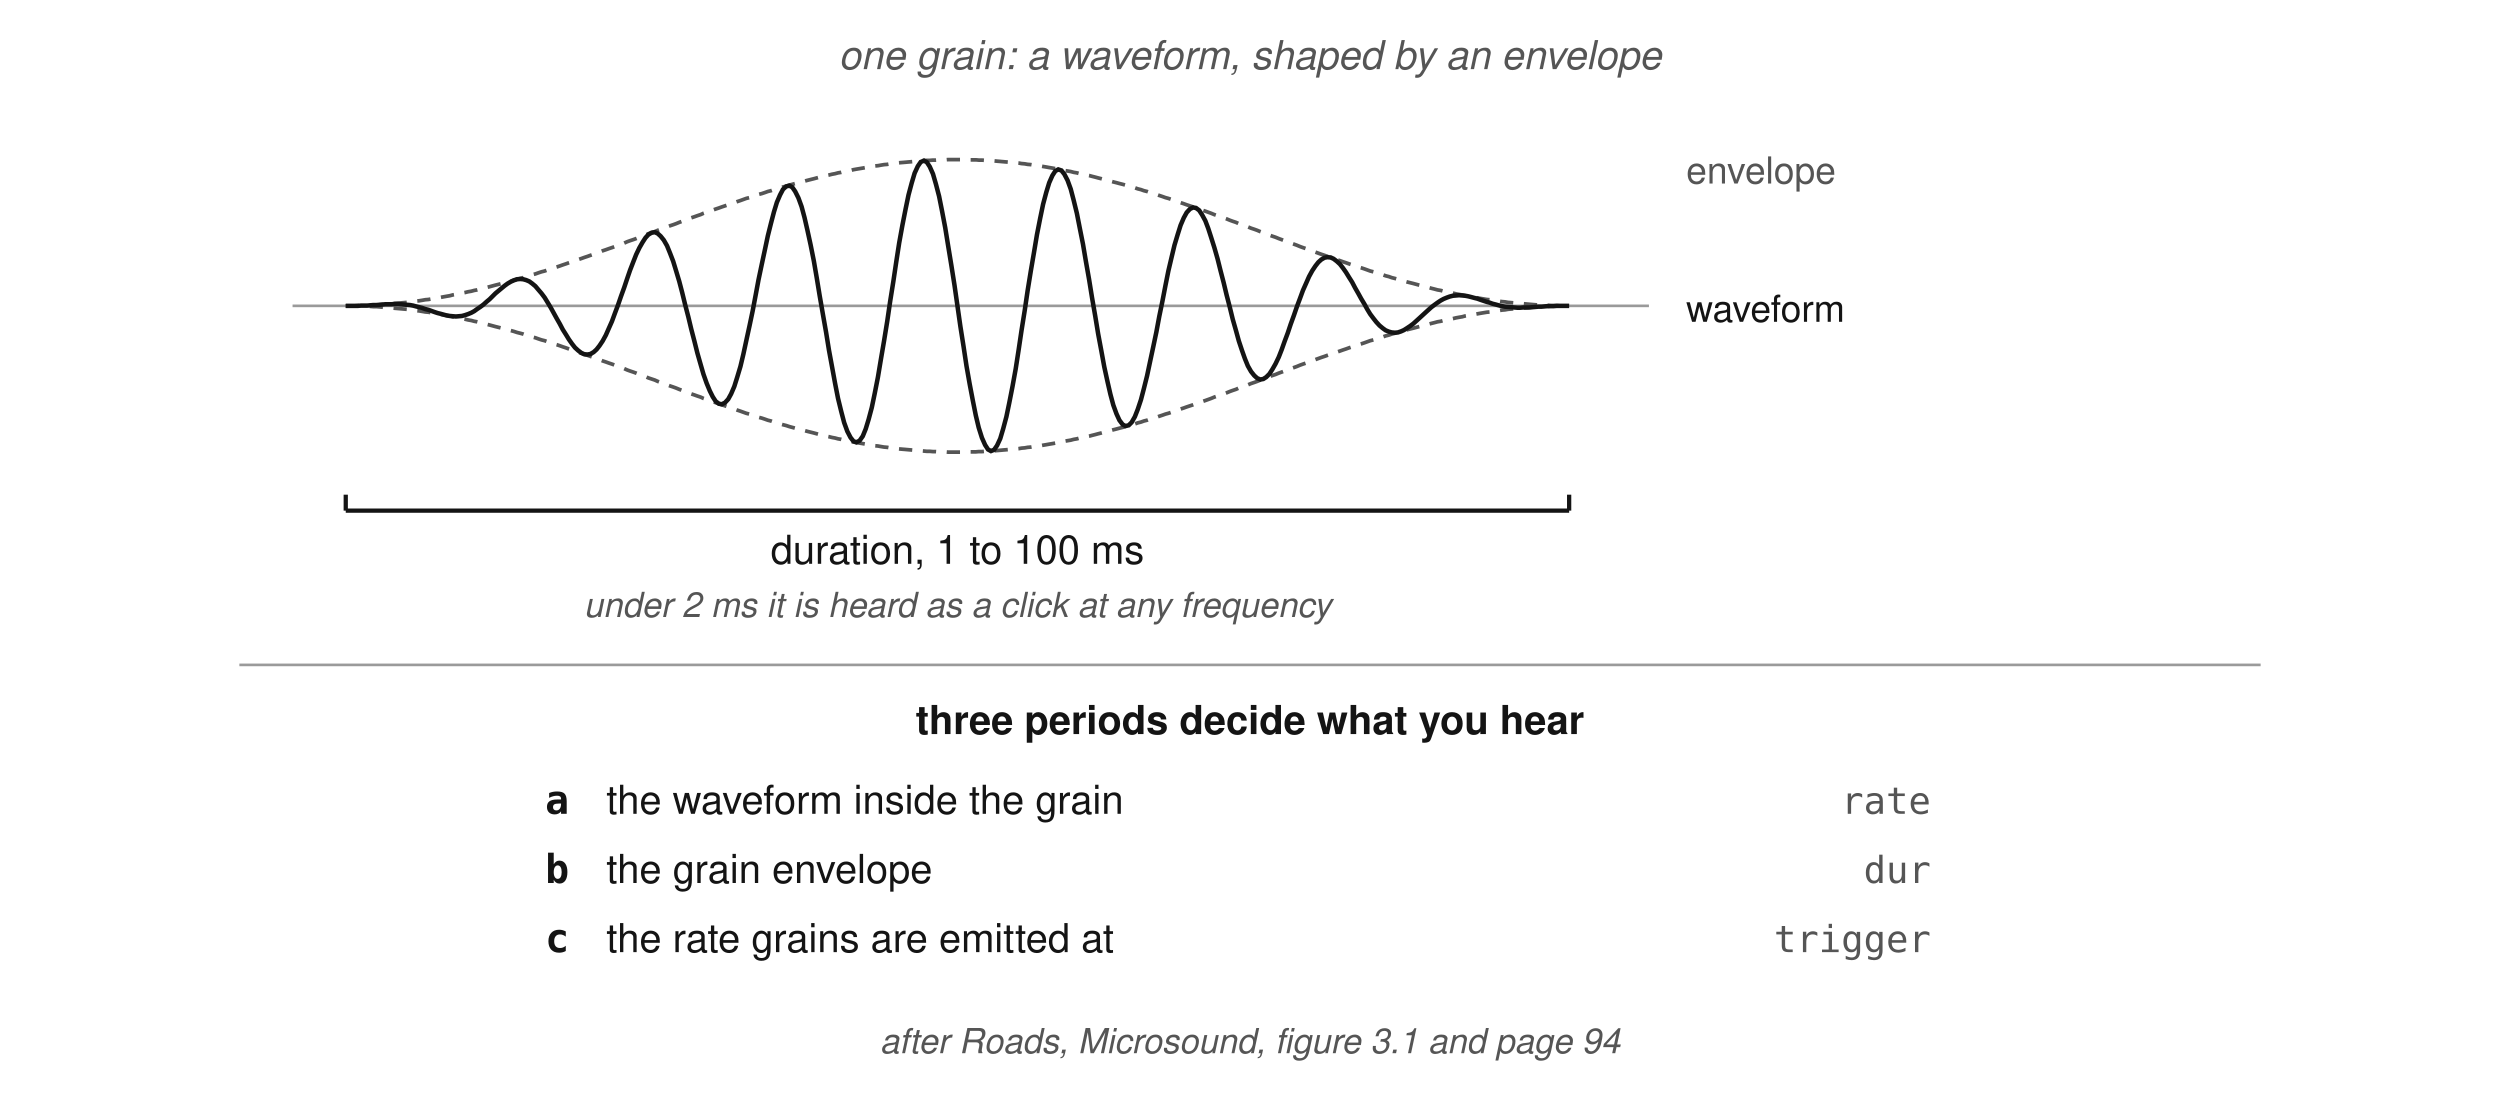
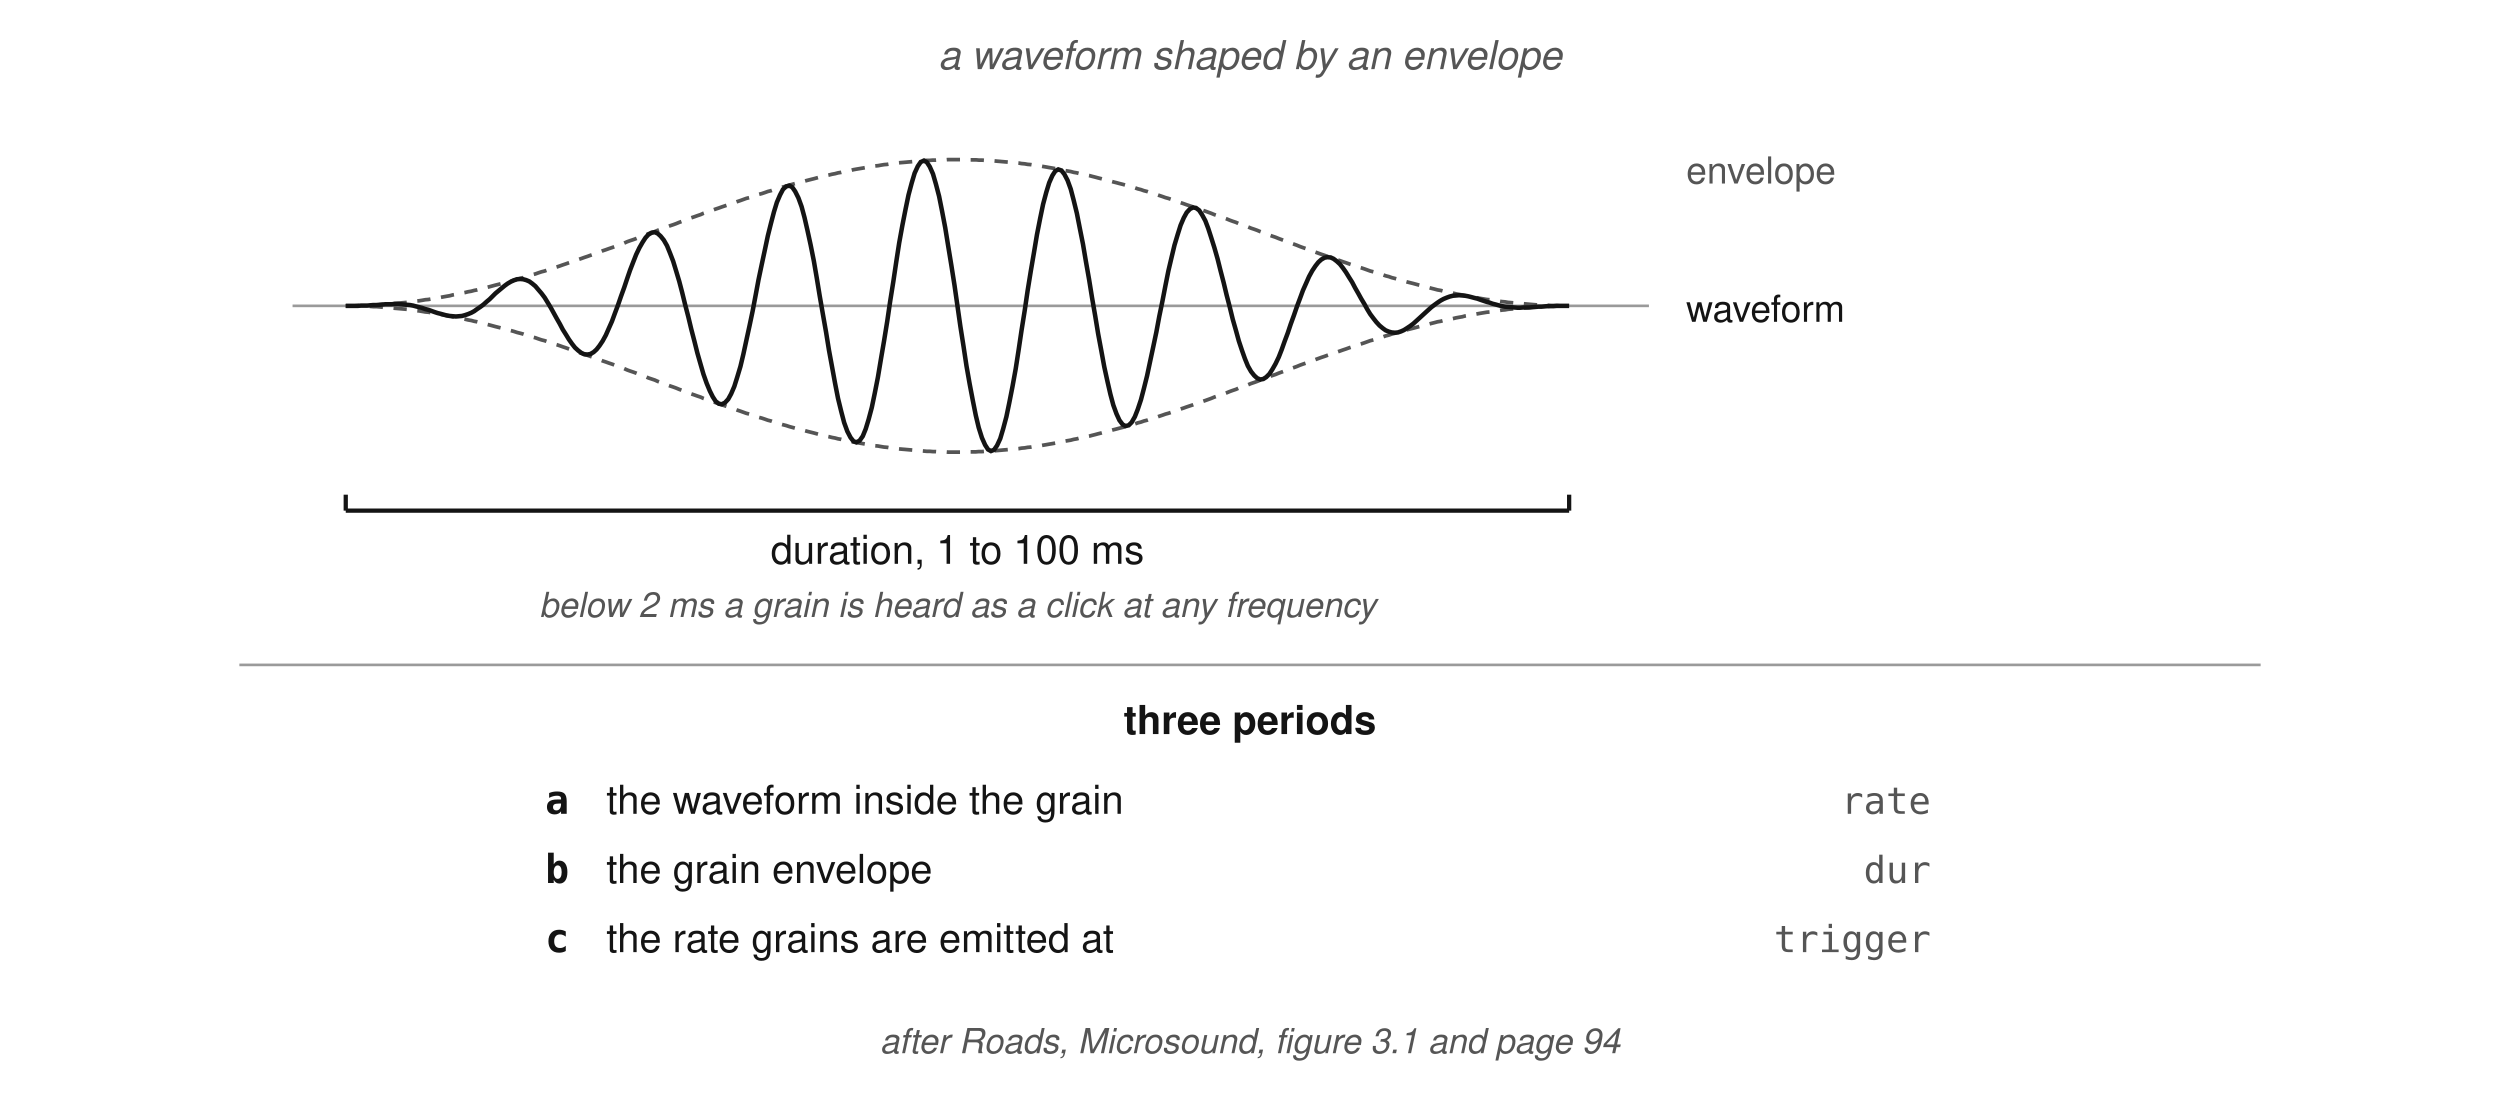
<svg xmlns="http://www.w3.org/2000/svg" viewBox="0 0 940 414" width="940" height="414" font-family="Avenir Next, Avenir, Helvetica Neue, Helvetica, Arial, sans-serif" fill="#141414">
  <defs>
    <marker id="a" viewBox="0 0 10 10" refX="9" refY="5" markerWidth="7" markerHeight="7" orient="auto-start-reverse">
      <path d="M0 0 L10 5 L0 10 z" fill="#141414" />
    </marker>
    <marker id="s" viewBox="0 0 10 10" refX="5" refY="5" markerWidth="5" markerHeight="5">
      <circle cx="5" cy="5" r="4" fill="#141414" />
    </marker>
  </defs>
-   <text x="470.0" y="26.0" text-anchor="middle" font-size="15" fill="#555" font-family="Avenir Next, Avenir, Helvetica Neue, Helvetica, Arial, sans-serif" font-style="italic">one grain: a waveform, shaped by an envelope</text>
+   <text x="470.0" y="26.0" text-anchor="middle" font-size="15" fill="#555" font-family="Avenir Next, Avenir, Helvetica Neue, Helvetica, Arial, sans-serif" font-style="italic">a waveform shaped by an envelope</text>
  <path d="M110.0 115.0 L620.0 115.0" fill="none" stroke="#9a9a9a" stroke-width="1" />
  <path d="M130.0 115.0 L131.2 115.0 L132.3 115.0 L133.4 115.0 L134.6 114.9 L135.8 114.9 L136.9 114.9 L138.1 114.8 L139.2 114.8 L140.3 114.7 L141.5 114.7 L142.7 114.6 L143.8 114.5 L144.9 114.4 L146.1 114.3 L147.2 114.2 L148.4 114.1 L149.6 114.0 L150.7 113.9 L151.8 113.8 L153.0 113.7 L154.2 113.5 L155.3 113.4 L156.4 113.2 L157.6 113.1 L158.8 112.9 L159.9 112.7 L161.1 112.6 L162.2 112.4 L163.3 112.2 L164.5 112.0 L165.7 111.8 L166.8 111.6 L167.9 111.4 L169.1 111.2 L170.2 110.9 L171.4 110.7 L172.6 110.5 L173.7 110.2 L174.8 110.0 L176.0 109.7 L177.2 109.5 L178.3 109.2 L179.4 109.0 L180.6 108.7 L181.8 108.4 L182.9 108.1 L184.1 107.8 L185.2 107.5 L186.3 107.2 L187.5 106.9 L188.7 106.6 L189.8 106.3 L190.9 106.0 L192.1 105.7 L193.2 105.4 L194.4 105.0 L195.6 104.7 L196.7 104.4 L197.8 104.0 L199.0 103.7 L200.1 103.3 L201.3 103.0 L202.4 102.6 L203.6 102.2 L204.8 101.9 L205.9 101.5 L207.1 101.1 L208.2 100.7 L209.3 100.4 L210.5 100.0 L211.6 99.6 L212.8 99.2 L213.9 98.8 L215.1 98.4 L216.2 98.0 L217.4 97.6 L218.6 97.2 L219.7 96.8 L220.9 96.4 L222.0 96.0 L223.2 95.6 L224.3 95.2 L225.4 94.8 L226.6 94.3 L227.8 93.9 L228.9 93.5 L230.1 93.1 L231.2 92.7 L232.4 92.2 L233.5 91.8 L234.7 91.4 L235.8 90.9 L236.9 90.5 L238.1 90.1 L239.2 89.7 L240.4 89.2 L241.6 88.8 L242.7 88.4 L243.8 87.9 L245.0 87.5 L246.2 87.1 L247.3 86.6 L248.4 86.2 L249.6 85.8 L250.8 85.3 L251.9 84.9 L253.1 84.5 L254.2 84.1 L255.4 83.6 L256.5 83.2 L257.6 82.8 L258.8 82.3 L259.9 81.9 L261.1 81.5 L262.2 81.1 L263.4 80.7 L264.5 80.2 L265.7 79.8 L266.9 79.4 L268.0 79.0 L269.1 78.6 L270.3 78.2 L271.4 77.8 L272.6 77.4 L273.8 77.0 L274.9 76.6 L276.1 76.2 L277.2 75.8 L278.4 75.4 L279.5 75.0 L280.6 74.6 L281.8 74.3 L283.0 73.9 L284.1 73.5 L285.2 73.1 L286.4 72.8 L287.6 72.4 L288.7 72.0 L289.9 71.7 L291.0 71.3 L292.1 71.0 L293.3 70.6 L294.4 70.3 L295.6 70.0 L296.8 69.6 L297.9 69.3 L299.0 69.0 L300.2 68.7 L301.4 68.4 L302.5 68.1 L303.6 67.8 L304.8 67.5 L306.0 67.2 L307.1 66.9 L308.2 66.6 L309.4 66.3 L310.6 66.0 L311.7 65.8 L312.9 65.5 L314.0 65.3 L315.1 65.0 L316.3 64.8 L317.4 64.5 L318.6 64.3 L319.8 64.1 L320.9 63.8 L322.0 63.6 L323.2 63.4 L324.4 63.2 L325.5 63.0 L326.6 62.8 L327.8 62.6 L328.9 62.4 L330.1 62.3 L331.2 62.1 L332.4 61.9 L333.6 61.8 L334.7 61.6 L335.9 61.5 L337.0 61.3 L338.1 61.2 L339.3 61.1 L340.5 61.0 L341.6 60.9 L342.8 60.8 L343.9 60.7 L345.1 60.6 L346.2 60.5 L347.4 60.4 L348.5 60.3 L349.6 60.3 L350.8 60.2 L351.9 60.2 L353.1 60.1 L354.2 60.1 L355.4 60.1 L356.5 60.0 L357.7 60.0 L358.9 60.0 L360.0 60.0 L361.1 60.0 L362.3 60.0 L363.4 60.0 L364.6 60.1 L365.8 60.1 L366.9 60.1 L368.0 60.2 L369.2 60.2 L370.4 60.3 L371.5 60.3 L372.6 60.4 L373.8 60.5 L374.9 60.6 L376.1 60.7 L377.2 60.8 L378.4 60.9 L379.5 61.0 L380.7 61.1 L381.9 61.2 L383.0 61.3 L384.1 61.5 L385.3 61.6 L386.4 61.8 L387.6 61.9 L388.8 62.1 L389.9 62.3 L391.1 62.4 L392.2 62.6 L393.4 62.8 L394.5 63.0 L395.7 63.2 L396.8 63.4 L397.9 63.6 L399.1 63.8 L400.2 64.1 L401.4 64.3 L402.6 64.5 L403.7 64.8 L404.9 65.0 L406.0 65.3 L407.2 65.5 L408.3 65.8 L409.5 66.0 L410.6 66.3 L411.8 66.6 L412.9 66.9 L414.1 67.2 L415.2 67.5 L416.4 67.8 L417.5 68.1 L418.6 68.4 L419.8 68.7 L420.9 69.0 L422.1 69.3 L423.2 69.6 L424.4 70.0 L425.5 70.3 L426.7 70.6 L427.8 71.0 L429.0 71.3 L430.1 71.7 L431.3 72.0 L432.4 72.4 L433.6 72.8 L434.8 73.1 L435.9 73.5 L437.1 73.9 L438.2 74.3 L439.3 74.6 L440.5 75.0 L441.6 75.4 L442.8 75.8 L443.9 76.2 L445.1 76.6 L446.2 77.0 L447.4 77.4 L448.6 77.8 L449.7 78.2 L450.9 78.6 L452.0 79.0 L453.2 79.4 L454.3 79.8 L455.4 80.2 L456.6 80.7 L457.8 81.1 L458.9 81.5 L460.1 81.9 L461.2 82.3 L462.4 82.8 L463.5 83.2 L464.7 83.6 L465.8 84.1 L467.0 84.5 L468.1 84.9 L469.2 85.3 L470.4 85.8 L471.6 86.2 L472.7 86.6 L473.9 87.1 L475.0 87.5 L476.1 87.9 L477.3 88.4 L478.4 88.8 L479.6 89.2 L480.8 89.7 L481.9 90.1 L483.0 90.5 L484.2 90.9 L485.3 91.4 L486.5 91.8 L487.6 92.2 L488.8 92.7 L489.9 93.1 L491.1 93.5 L492.2 93.9 L493.4 94.3 L494.6 94.8 L495.7 95.2 L496.8 95.6 L498.0 96.0 L499.1 96.4 L500.3 96.8 L501.4 97.2 L502.6 97.6 L503.8 98.0 L504.9 98.4 L506.1 98.8 L507.2 99.2 L508.4 99.6 L509.5 100.0 L510.7 100.4 L511.8 100.7 L513.0 101.1 L514.1 101.5 L515.2 101.9 L516.4 102.2 L517.5 102.6 L518.7 103.0 L519.9 103.3 L521.0 103.7 L522.2 104.0 L523.3 104.4 L524.5 104.7 L525.6 105.0 L526.8 105.4 L527.9 105.7 L529.0 106.0 L530.2 106.3 L531.4 106.6 L532.5 106.9 L533.6 107.2 L534.8 107.5 L536.0 107.8 L537.1 108.1 L538.2 108.4 L539.4 108.7 L540.5 109.0 L541.7 109.2 L542.8 109.5 L544.0 109.7 L545.1 110.0 L546.3 110.2 L547.5 110.5 L548.6 110.7 L549.8 110.9 L550.9 111.2 L552.0 111.4 L553.2 111.6 L554.3 111.8 L555.5 112.0 L556.6 112.2 L557.8 112.4 L559.0 112.6 L560.1 112.7 L561.2 112.9 L562.4 113.1 L563.5 113.2 L564.7 113.4 L565.9 113.5 L567.0 113.7 L568.2 113.8 L569.3 113.9 L570.5 114.0 L571.6 114.1 L572.8 114.2 L573.9 114.3 L575.0 114.4 L576.2 114.5 L577.4 114.6 L578.5 114.7 L579.7 114.7 L580.8 114.8 L582.0 114.8 L583.1 114.9 L584.2 114.9 L585.4 114.9 L586.5 115.0 L587.7 115.0 L588.9 115.0 L590.0 115.0" fill="none" stroke="#555" stroke-width="1.4" stroke-dasharray="5 4" />
  <path d="M130.0 115.0 L131.2 115.0 L132.3 115.0 L133.4 115.0 L134.6 115.1 L135.8 115.1 L136.9 115.1 L138.1 115.2 L139.2 115.2 L140.3 115.3 L141.5 115.3 L142.7 115.4 L143.8 115.5 L144.9 115.6 L146.1 115.7 L147.2 115.8 L148.4 115.9 L149.6 116.0 L150.7 116.1 L151.8 116.2 L153.0 116.3 L154.2 116.5 L155.3 116.6 L156.4 116.8 L157.6 116.9 L158.8 117.1 L159.9 117.3 L161.1 117.4 L162.2 117.6 L163.3 117.8 L164.5 118.0 L165.7 118.2 L166.8 118.4 L167.9 118.6 L169.1 118.8 L170.2 119.1 L171.4 119.3 L172.6 119.5 L173.7 119.8 L174.8 120.0 L176.0 120.3 L177.2 120.5 L178.3 120.8 L179.4 121.0 L180.6 121.3 L181.8 121.6 L182.9 121.9 L184.1 122.2 L185.2 122.5 L186.3 122.8 L187.5 123.1 L188.7 123.4 L189.8 123.7 L190.9 124.0 L192.1 124.3 L193.2 124.6 L194.4 125.0 L195.6 125.3 L196.7 125.6 L197.8 126.0 L199.0 126.3 L200.1 126.7 L201.3 127.0 L202.4 127.4 L203.6 127.8 L204.8 128.1 L205.9 128.5 L207.1 128.9 L208.2 129.3 L209.3 129.6 L210.5 130.0 L211.6 130.4 L212.8 130.8 L213.9 131.2 L215.1 131.6 L216.2 132.0 L217.4 132.4 L218.6 132.8 L219.7 133.2 L220.9 133.6 L222.0 134.0 L223.2 134.4 L224.3 134.8 L225.4 135.2 L226.6 135.7 L227.8 136.1 L228.9 136.5 L230.1 136.9 L231.2 137.3 L232.4 137.8 L233.5 138.2 L234.7 138.6 L235.8 139.1 L236.9 139.5 L238.1 139.9 L239.2 140.3 L240.4 140.8 L241.6 141.2 L242.7 141.6 L243.8 142.1 L245.0 142.5 L246.2 142.9 L247.3 143.4 L248.4 143.8 L249.6 144.2 L250.8 144.7 L251.9 145.1 L253.1 145.5 L254.2 145.9 L255.4 146.4 L256.5 146.8 L257.6 147.2 L258.8 147.7 L259.9 148.1 L261.1 148.5 L262.2 148.9 L263.4 149.3 L264.5 149.8 L265.7 150.2 L266.9 150.6 L268.0 151.0 L269.1 151.4 L270.3 151.8 L271.4 152.2 L272.6 152.6 L273.8 153.0 L274.9 153.4 L276.1 153.8 L277.2 154.2 L278.4 154.6 L279.5 155.0 L280.6 155.4 L281.8 155.7 L283.0 156.1 L284.1 156.5 L285.2 156.9 L286.4 157.2 L287.6 157.6 L288.7 158.0 L289.9 158.3 L291.0 158.7 L292.1 159.0 L293.3 159.4 L294.4 159.7 L295.6 160.0 L296.8 160.4 L297.9 160.7 L299.0 161.0 L300.2 161.3 L301.4 161.6 L302.5 161.9 L303.6 162.2 L304.8 162.5 L306.0 162.8 L307.1 163.1 L308.2 163.4 L309.4 163.7 L310.6 164.0 L311.7 164.2 L312.9 164.5 L314.0 164.7 L315.1 165.0 L316.3 165.2 L317.4 165.5 L318.6 165.7 L319.8 165.9 L320.9 166.2 L322.0 166.4 L323.2 166.6 L324.4 166.8 L325.5 167.0 L326.6 167.2 L327.8 167.4 L328.9 167.6 L330.1 167.7 L331.2 167.9 L332.4 168.1 L333.6 168.2 L334.7 168.4 L335.9 168.5 L337.0 168.7 L338.1 168.8 L339.3 168.9 L340.5 169.0 L341.6 169.1 L342.8 169.2 L343.9 169.3 L345.1 169.4 L346.2 169.5 L347.4 169.6 L348.5 169.7 L349.6 169.7 L350.8 169.8 L351.9 169.8 L353.1 169.9 L354.2 169.9 L355.4 169.9 L356.5 170.0 L357.7 170.0 L358.9 170.0 L360.0 170.0 L361.1 170.0 L362.3 170.0 L363.4 170.0 L364.6 169.9 L365.8 169.9 L366.9 169.9 L368.0 169.8 L369.2 169.8 L370.4 169.7 L371.5 169.7 L372.6 169.6 L373.8 169.5 L374.9 169.4 L376.1 169.3 L377.2 169.2 L378.4 169.1 L379.5 169.0 L380.7 168.9 L381.9 168.8 L383.0 168.7 L384.1 168.5 L385.3 168.4 L386.4 168.2 L387.6 168.1 L388.8 167.9 L389.9 167.7 L391.1 167.6 L392.2 167.4 L393.4 167.2 L394.5 167.0 L395.7 166.8 L396.8 166.6 L397.9 166.4 L399.1 166.2 L400.2 165.9 L401.4 165.7 L402.6 165.5 L403.7 165.2 L404.9 165.0 L406.0 164.7 L407.2 164.5 L408.3 164.2 L409.5 164.0 L410.6 163.7 L411.8 163.4 L412.9 163.1 L414.1 162.8 L415.2 162.5 L416.4 162.2 L417.5 161.9 L418.6 161.6 L419.8 161.3 L420.9 161.0 L422.1 160.7 L423.2 160.4 L424.4 160.0 L425.5 159.7 L426.7 159.4 L427.8 159.0 L429.0 158.7 L430.1 158.3 L431.3 158.0 L432.4 157.6 L433.6 157.2 L434.8 156.9 L435.9 156.5 L437.1 156.1 L438.2 155.7 L439.3 155.4 L440.5 155.0 L441.6 154.6 L442.8 154.2 L443.9 153.8 L445.1 153.4 L446.2 153.0 L447.4 152.6 L448.6 152.2 L449.7 151.8 L450.9 151.4 L452.0 151.0 L453.2 150.6 L454.3 150.2 L455.4 149.8 L456.6 149.3 L457.8 148.9 L458.9 148.5 L460.1 148.1 L461.2 147.7 L462.4 147.2 L463.5 146.8 L464.7 146.4 L465.8 145.9 L467.0 145.5 L468.1 145.1 L469.2 144.7 L470.4 144.2 L471.6 143.8 L472.7 143.4 L473.9 142.9 L475.0 142.5 L476.1 142.1 L477.3 141.6 L478.4 141.2 L479.6 140.8 L480.8 140.3 L481.9 139.9 L483.0 139.5 L484.2 139.1 L485.3 138.6 L486.5 138.2 L487.6 137.8 L488.8 137.3 L489.9 136.9 L491.1 136.5 L492.2 136.1 L493.4 135.7 L494.6 135.2 L495.7 134.8 L496.8 134.4 L498.0 134.0 L499.1 133.6 L500.3 133.2 L501.4 132.8 L502.6 132.4 L503.8 132.0 L504.9 131.6 L506.1 131.2 L507.2 130.8 L508.4 130.4 L509.5 130.0 L510.7 129.6 L511.8 129.3 L513.0 128.9 L514.1 128.5 L515.2 128.1 L516.4 127.8 L517.5 127.4 L518.7 127.0 L519.9 126.7 L521.0 126.3 L522.2 126.0 L523.3 125.6 L524.5 125.3 L525.6 125.0 L526.8 124.6 L527.9 124.3 L529.0 124.0 L530.2 123.7 L531.4 123.4 L532.5 123.1 L533.6 122.8 L534.8 122.5 L536.0 122.2 L537.1 121.9 L538.2 121.6 L539.4 121.3 L540.5 121.0 L541.7 120.8 L542.8 120.5 L544.0 120.3 L545.1 120.0 L546.3 119.8 L547.5 119.5 L548.6 119.3 L549.8 119.1 L550.9 118.8 L552.0 118.6 L553.2 118.4 L554.3 118.2 L555.5 118.0 L556.6 117.8 L557.8 117.6 L559.0 117.4 L560.1 117.3 L561.2 117.1 L562.4 116.9 L563.5 116.8 L564.7 116.6 L565.9 116.5 L567.0 116.3 L568.2 116.2 L569.3 116.1 L570.5 116.0 L571.6 115.9 L572.8 115.8 L573.9 115.7 L575.0 115.6 L576.2 115.5 L577.4 115.4 L578.5 115.3 L579.7 115.3 L580.8 115.2 L582.0 115.2 L583.1 115.1 L584.2 115.1 L585.4 115.1 L586.5 115.0 L587.7 115.0 L588.9 115.0 L590.0 115.0" fill="none" stroke="#555" stroke-width="1.4" stroke-dasharray="5 4" />
  <path d="M130.0 115.0 L131.2 115.0 L132.3 115.0 L133.4 115.0 L134.6 115.0 L135.8 114.9 L136.9 114.9 L138.1 114.9 L139.2 114.8 L140.3 114.7 L141.5 114.7 L142.7 114.6 L143.8 114.5 L144.9 114.4 L146.1 114.4 L147.2 114.4 L148.4 114.3 L149.6 114.3 L150.7 114.4 L151.8 114.5 L153.0 114.6 L154.2 114.7 L155.3 114.9 L156.4 115.2 L157.6 115.5 L158.8 115.8 L159.9 116.2 L161.1 116.5 L162.2 116.9 L163.3 117.3 L164.5 117.7 L165.7 118.0 L166.8 118.3 L167.9 118.6 L169.1 118.8 L170.2 118.9 L171.4 119.0 L172.6 118.9 L173.7 118.8 L174.8 118.5 L176.0 118.1 L177.2 117.6 L178.3 117.0 L179.4 116.2 L180.6 115.4 L181.8 114.5 L182.9 113.5 L184.1 112.5 L185.2 111.4 L186.3 110.3 L187.5 109.3 L188.7 108.3 L189.8 107.4 L190.9 106.6 L192.1 105.9 L193.2 105.4 L194.4 105.0 L195.6 104.9 L196.7 105.0 L197.8 105.3 L199.0 105.8 L200.1 106.6 L201.3 107.6 L202.4 108.9 L203.6 110.3 L204.8 111.9 L205.9 113.7 L207.1 115.7 L208.2 117.7 L209.3 119.7 L210.5 121.8 L211.6 123.9 L212.8 125.8 L213.9 127.6 L215.1 129.3 L216.2 130.7 L217.4 131.8 L218.6 132.7 L219.7 133.2 L220.9 133.3 L222.0 133.1 L223.2 132.4 L224.3 131.4 L225.4 130.0 L226.6 128.2 L227.8 126.0 L228.9 123.5 L230.1 120.8 L231.2 117.8 L232.4 114.6 L233.5 111.4 L234.7 108.1 L235.8 104.8 L236.9 101.6 L238.1 98.5 L239.2 95.7 L240.4 93.2 L241.6 91.1 L242.7 89.4 L243.8 88.2 L245.0 87.5 L246.2 87.3 L247.3 87.8 L248.4 88.8 L249.6 90.3 L250.8 92.4 L251.9 95.1 L253.1 98.2 L254.2 101.8 L255.4 105.8 L256.5 110.0 L257.6 114.5 L258.8 119.1 L259.9 123.7 L261.1 128.3 L262.2 132.7 L263.4 136.9 L264.5 140.7 L265.7 144.1 L266.9 147.0 L268.0 149.2 L269.1 150.9 L270.3 151.8 L271.4 152.0 L272.6 151.4 L273.8 150.1 L274.9 148.1 L276.1 145.3 L277.2 141.8 L278.4 137.8 L279.5 133.2 L280.6 128.1 L281.8 122.6 L283.0 116.9 L284.1 111.1 L285.2 105.2 L286.4 99.5 L287.6 93.9 L288.7 88.7 L289.9 83.9 L291.0 79.7 L292.1 76.1 L293.3 73.3 L294.4 71.2 L295.6 70.1 L296.8 69.8 L297.9 70.4 L299.0 72.0 L300.2 74.4 L301.4 77.7 L302.5 81.8 L303.6 86.6 L304.8 92.1 L306.0 98.1 L307.1 104.5 L308.2 111.2 L309.4 118.1 L310.6 124.9 L311.7 131.7 L312.9 138.2 L314.0 144.2 L315.1 149.8 L316.3 154.7 L317.4 158.9 L318.6 162.2 L319.8 164.5 L320.9 165.9 L322.0 166.3 L323.2 165.7 L324.4 164.0 L325.5 161.3 L326.6 157.7 L327.8 153.2 L328.9 147.9 L330.1 141.8 L331.2 135.2 L332.4 128.2 L333.6 120.8 L334.7 113.3 L335.9 105.8 L337.0 98.4 L338.1 91.3 L339.3 84.7 L340.5 78.6 L341.6 73.3 L342.8 68.8 L343.9 65.1 L345.1 62.5 L346.2 60.9 L347.4 60.4 L348.5 61.0 L349.6 62.7 L350.8 65.4 L351.9 69.2 L353.1 73.8 L354.2 79.3 L355.4 85.6 L356.5 92.4 L357.7 99.7 L358.9 107.3 L360.0 115.0 L361.1 122.7 L362.3 130.3 L363.4 137.6 L364.6 144.4 L365.8 150.7 L366.9 156.2 L368.0 160.8 L369.2 164.6 L370.4 167.3 L371.5 169.0 L372.6 169.6 L373.8 169.1 L374.9 167.5 L376.1 164.9 L377.2 161.2 L378.4 156.7 L379.5 151.4 L380.7 145.3 L381.9 138.7 L383.0 131.6 L384.1 124.2 L385.3 116.7 L386.4 109.2 L387.6 101.8 L388.8 94.8 L389.9 88.2 L391.1 82.1 L392.2 76.8 L393.4 72.3 L394.5 68.7 L395.7 66.0 L396.8 64.3 L397.9 63.7 L399.1 64.1 L400.2 65.5 L401.4 67.8 L402.6 71.1 L403.7 75.3 L404.9 80.2 L406.0 85.8 L407.2 91.8 L408.3 98.3 L409.5 105.1 L410.6 111.9 L411.8 118.8 L412.9 125.5 L414.1 131.9 L415.2 137.9 L416.4 143.4 L417.5 148.2 L418.6 152.3 L419.8 155.6 L420.9 158.0 L422.1 159.6 L423.2 160.2 L424.4 159.9 L425.5 158.8 L426.7 156.7 L427.8 153.9 L429.0 150.3 L430.1 146.1 L431.3 141.3 L432.4 136.1 L433.6 130.5 L434.8 124.8 L435.9 118.9 L437.1 113.1 L438.2 107.4 L439.3 101.9 L440.5 96.8 L441.6 92.2 L442.8 88.2 L443.9 84.7 L445.1 81.9 L446.2 79.9 L447.4 78.6 L448.6 78.0 L449.7 78.2 L450.9 79.1 L452.0 80.8 L453.2 83.0 L454.3 85.9 L455.4 89.3 L456.6 93.1 L457.8 97.3 L458.9 101.7 L460.1 106.3 L461.2 110.9 L462.4 115.5 L463.5 120.0 L464.7 124.2 L465.8 128.2 L467.0 131.8 L468.1 134.9 L469.2 137.6 L470.4 139.7 L471.6 141.2 L472.7 142.2 L473.9 142.7 L475.0 142.5 L476.1 141.8 L477.3 140.6 L478.4 138.9 L479.6 136.8 L480.8 134.3 L481.9 131.5 L483.0 128.4 L484.2 125.2 L485.3 121.9 L486.5 118.6 L487.6 115.4 L488.8 112.2 L489.9 109.2 L491.1 106.5 L492.2 104.0 L493.4 101.8 L494.6 100.0 L495.7 98.6 L496.8 97.6 L498.0 96.9 L499.1 96.7 L500.3 96.8 L501.4 97.3 L502.6 98.2 L503.8 99.3 L504.9 100.7 L506.1 102.4 L507.2 104.2 L508.4 106.1 L509.5 108.2 L510.7 110.3 L511.8 112.3 L513.0 114.3 L514.1 116.3 L515.2 118.1 L516.4 119.7 L517.5 121.1 L518.7 122.4 L519.9 123.4 L521.0 124.2 L522.2 124.7 L523.3 125.0 L524.5 125.1 L525.6 125.0 L526.8 124.6 L527.9 124.1 L529.0 123.4 L530.2 122.6 L531.4 121.7 L532.5 120.7 L533.6 119.7 L534.8 118.6 L536.0 117.5 L537.1 116.5 L538.2 115.5 L539.4 114.6 L540.5 113.8 L541.7 113.0 L542.8 112.4 L544.0 111.9 L545.1 111.5 L546.3 111.2 L547.5 111.1 L548.6 111.0 L549.8 111.1 L550.9 111.2 L552.0 111.4 L553.2 111.7 L554.3 112.0 L555.5 112.3 L556.6 112.7 L557.8 113.1 L559.0 113.5 L560.1 113.8 L561.2 114.2 L562.4 114.5 L563.5 114.8 L564.7 115.1 L565.9 115.3 L567.0 115.4 L568.2 115.5 L569.3 115.6 L570.5 115.7 L571.6 115.7 L572.8 115.6 L573.9 115.6 L575.0 115.6 L576.2 115.5 L577.4 115.4 L578.5 115.3 L579.7 115.3 L580.8 115.2 L582.0 115.1 L583.1 115.1 L584.2 115.1 L585.4 115.0 L586.5 115.0 L587.7 115.0 L588.9 115.0 L590.0 115.0" fill="none" stroke="#141414" stroke-width="1.7" />
  <text x="634.0" y="69.0" text-anchor="start" font-size="14" fill="#555" font-family="Avenir Next, Avenir, Helvetica Neue, Helvetica, Arial, sans-serif">envelope</text>
  <text x="634.0" y="121.0" text-anchor="start" font-size="14" fill="#141414" font-family="Avenir Next, Avenir, Helvetica Neue, Helvetica, Arial, sans-serif">waveform</text>
  <path d="M130.0 186.0 L130.0 192.0" fill="none" stroke="#141414" stroke-width="1.6" />
  <path d="M130.0 192.0 L590.0 192.0" fill="none" stroke="#141414" stroke-width="1.6" />
  <path d="M590.0 186.0 L590.0 192.0" fill="none" stroke="#141414" stroke-width="1.6" />
  <text x="360.0" y="212.0" text-anchor="middle" font-size="15" fill="#141414" font-family="Avenir Next, Avenir, Helvetica Neue, Helvetica, Arial, sans-serif">duration, 1 to 100 ms</text>
-   <text x="360.0" y="232.0" text-anchor="middle" font-size="13" fill="#555" font-family="Avenir Next, Avenir, Helvetica Neue, Helvetica, Arial, sans-serif" font-style="italic">under 2 ms it is heard as a click at any frequency</text>
+   <text x="360.0" y="232.0" text-anchor="middle" font-size="13" fill="#555" font-family="Avenir Next, Avenir, Helvetica Neue, Helvetica, Arial, sans-serif" font-style="italic">below 2 ms a grain is heard as a click at any frequency</text>
  <path d="M90.0 250.0 L850.0 250.0" fill="none" stroke="#9a9a9a" stroke-width="1" />
-   <text x="470.0" y="276.0" text-anchor="middle" font-size="15" fill="#141414" font-family="Avenir Next, Avenir, Helvetica Neue, Helvetica, Arial, sans-serif" font-weight="600">three periods decide what you hear</text>
+   <text x="470.0" y="276.0" text-anchor="middle" font-size="15" fill="#141414" font-family="Avenir Next, Avenir, Helvetica Neue, Helvetica, Arial, sans-serif" font-weight="600">three periods</text>
  <text x="214.0" y="306.0" text-anchor="end" font-size="15" fill="#141414" font-family="Menlo, Monaco, Consolas, monospace" font-weight="600">a</text>
  <text x="228.0" y="306.0" text-anchor="start" font-size="15" fill="#141414" font-family="Avenir Next, Avenir, Helvetica Neue, Helvetica, Arial, sans-serif">the waveform inside the grain</text>
  <text x="726" y="306.0" text-anchor="end" font-size="14" font-family="Menlo, Monaco, Consolas, monospace" fill="#555">rate</text>
  <text x="214.0" y="332.0" text-anchor="end" font-size="15" fill="#141414" font-family="Menlo, Monaco, Consolas, monospace" font-weight="600">b</text>
  <text x="228.0" y="332.0" text-anchor="start" font-size="15" fill="#141414" font-family="Avenir Next, Avenir, Helvetica Neue, Helvetica, Arial, sans-serif">the grain envelope</text>
  <text x="726" y="332.0" text-anchor="end" font-size="14" font-family="Menlo, Monaco, Consolas, monospace" fill="#555">dur</text>
  <text x="214.0" y="358.0" text-anchor="end" font-size="15" fill="#141414" font-family="Menlo, Monaco, Consolas, monospace" font-weight="600">c</text>
  <text x="228.0" y="358.0" text-anchor="start" font-size="15" fill="#141414" font-family="Avenir Next, Avenir, Helvetica Neue, Helvetica, Arial, sans-serif">the rate grains are emitted at</text>
  <text x="726" y="358.0" text-anchor="end" font-size="14" font-family="Menlo, Monaco, Consolas, monospace" fill="#555">trigger</text>
  <text x="470.0" y="396.0" text-anchor="middle" font-size="13" fill="#555" font-family="Avenir Next, Avenir, Helvetica Neue, Helvetica, Arial, sans-serif" font-style="italic">after Roads, Microsound, figure 3.1 and page 94</text>
</svg>
